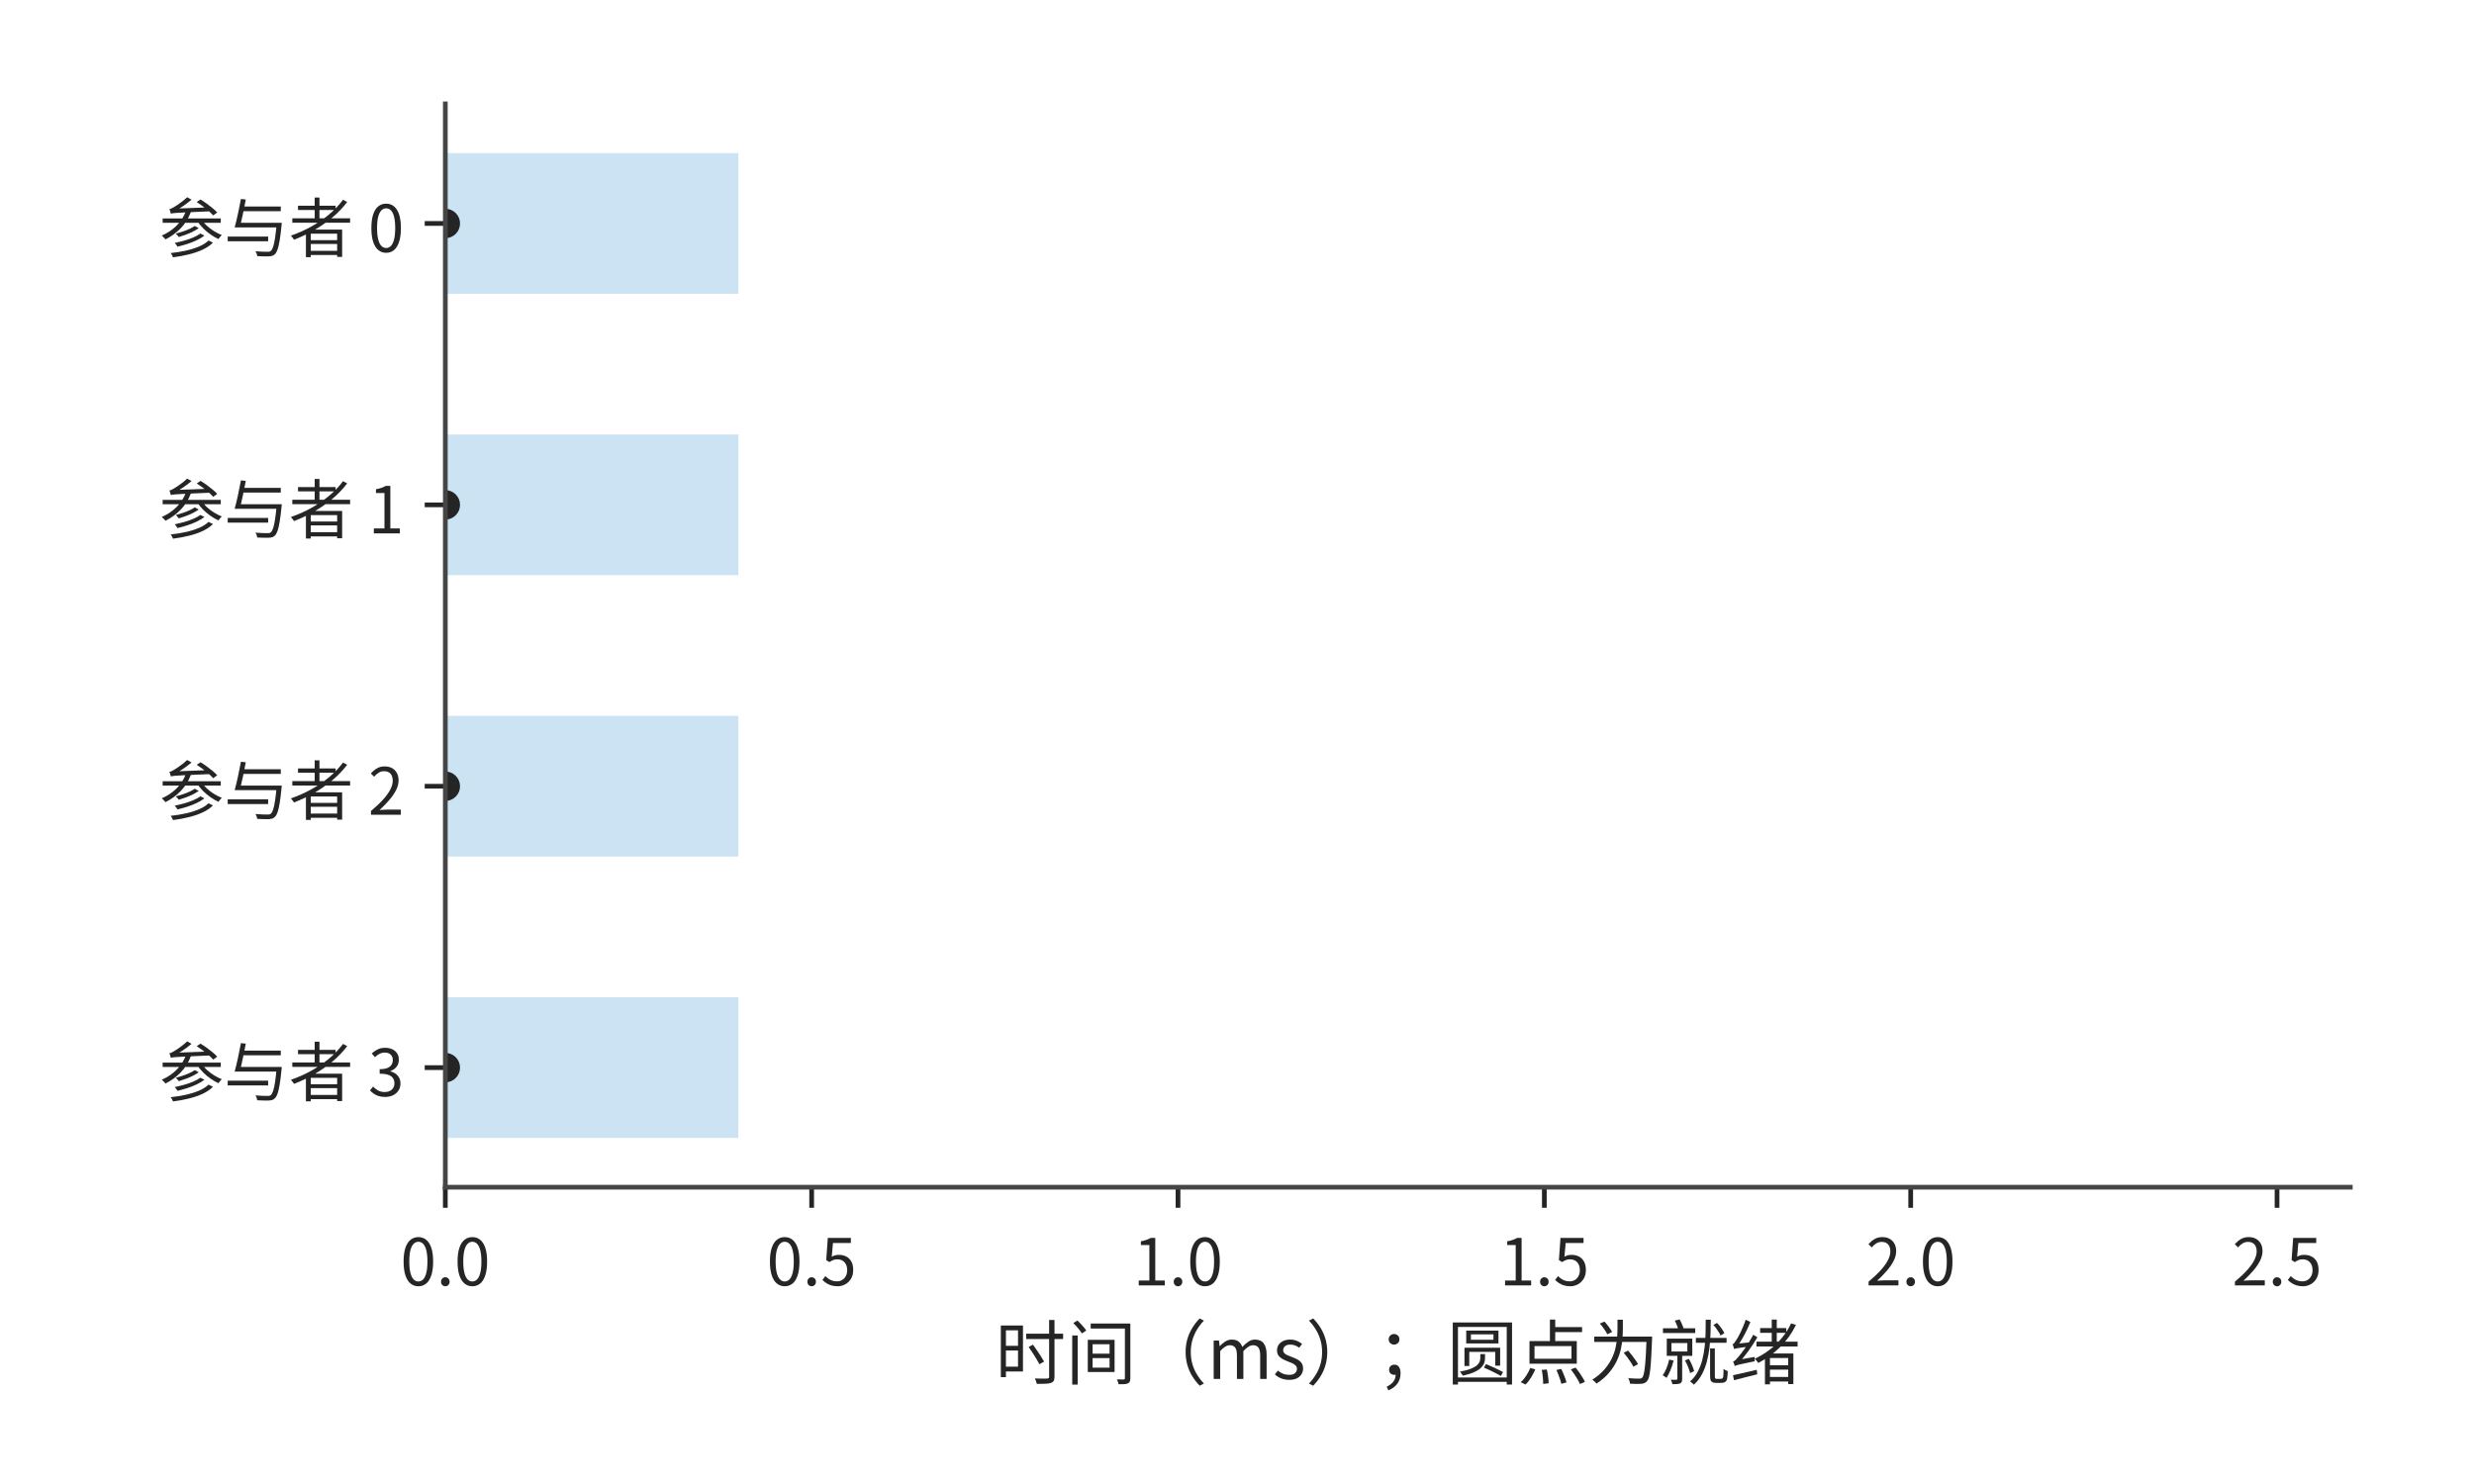
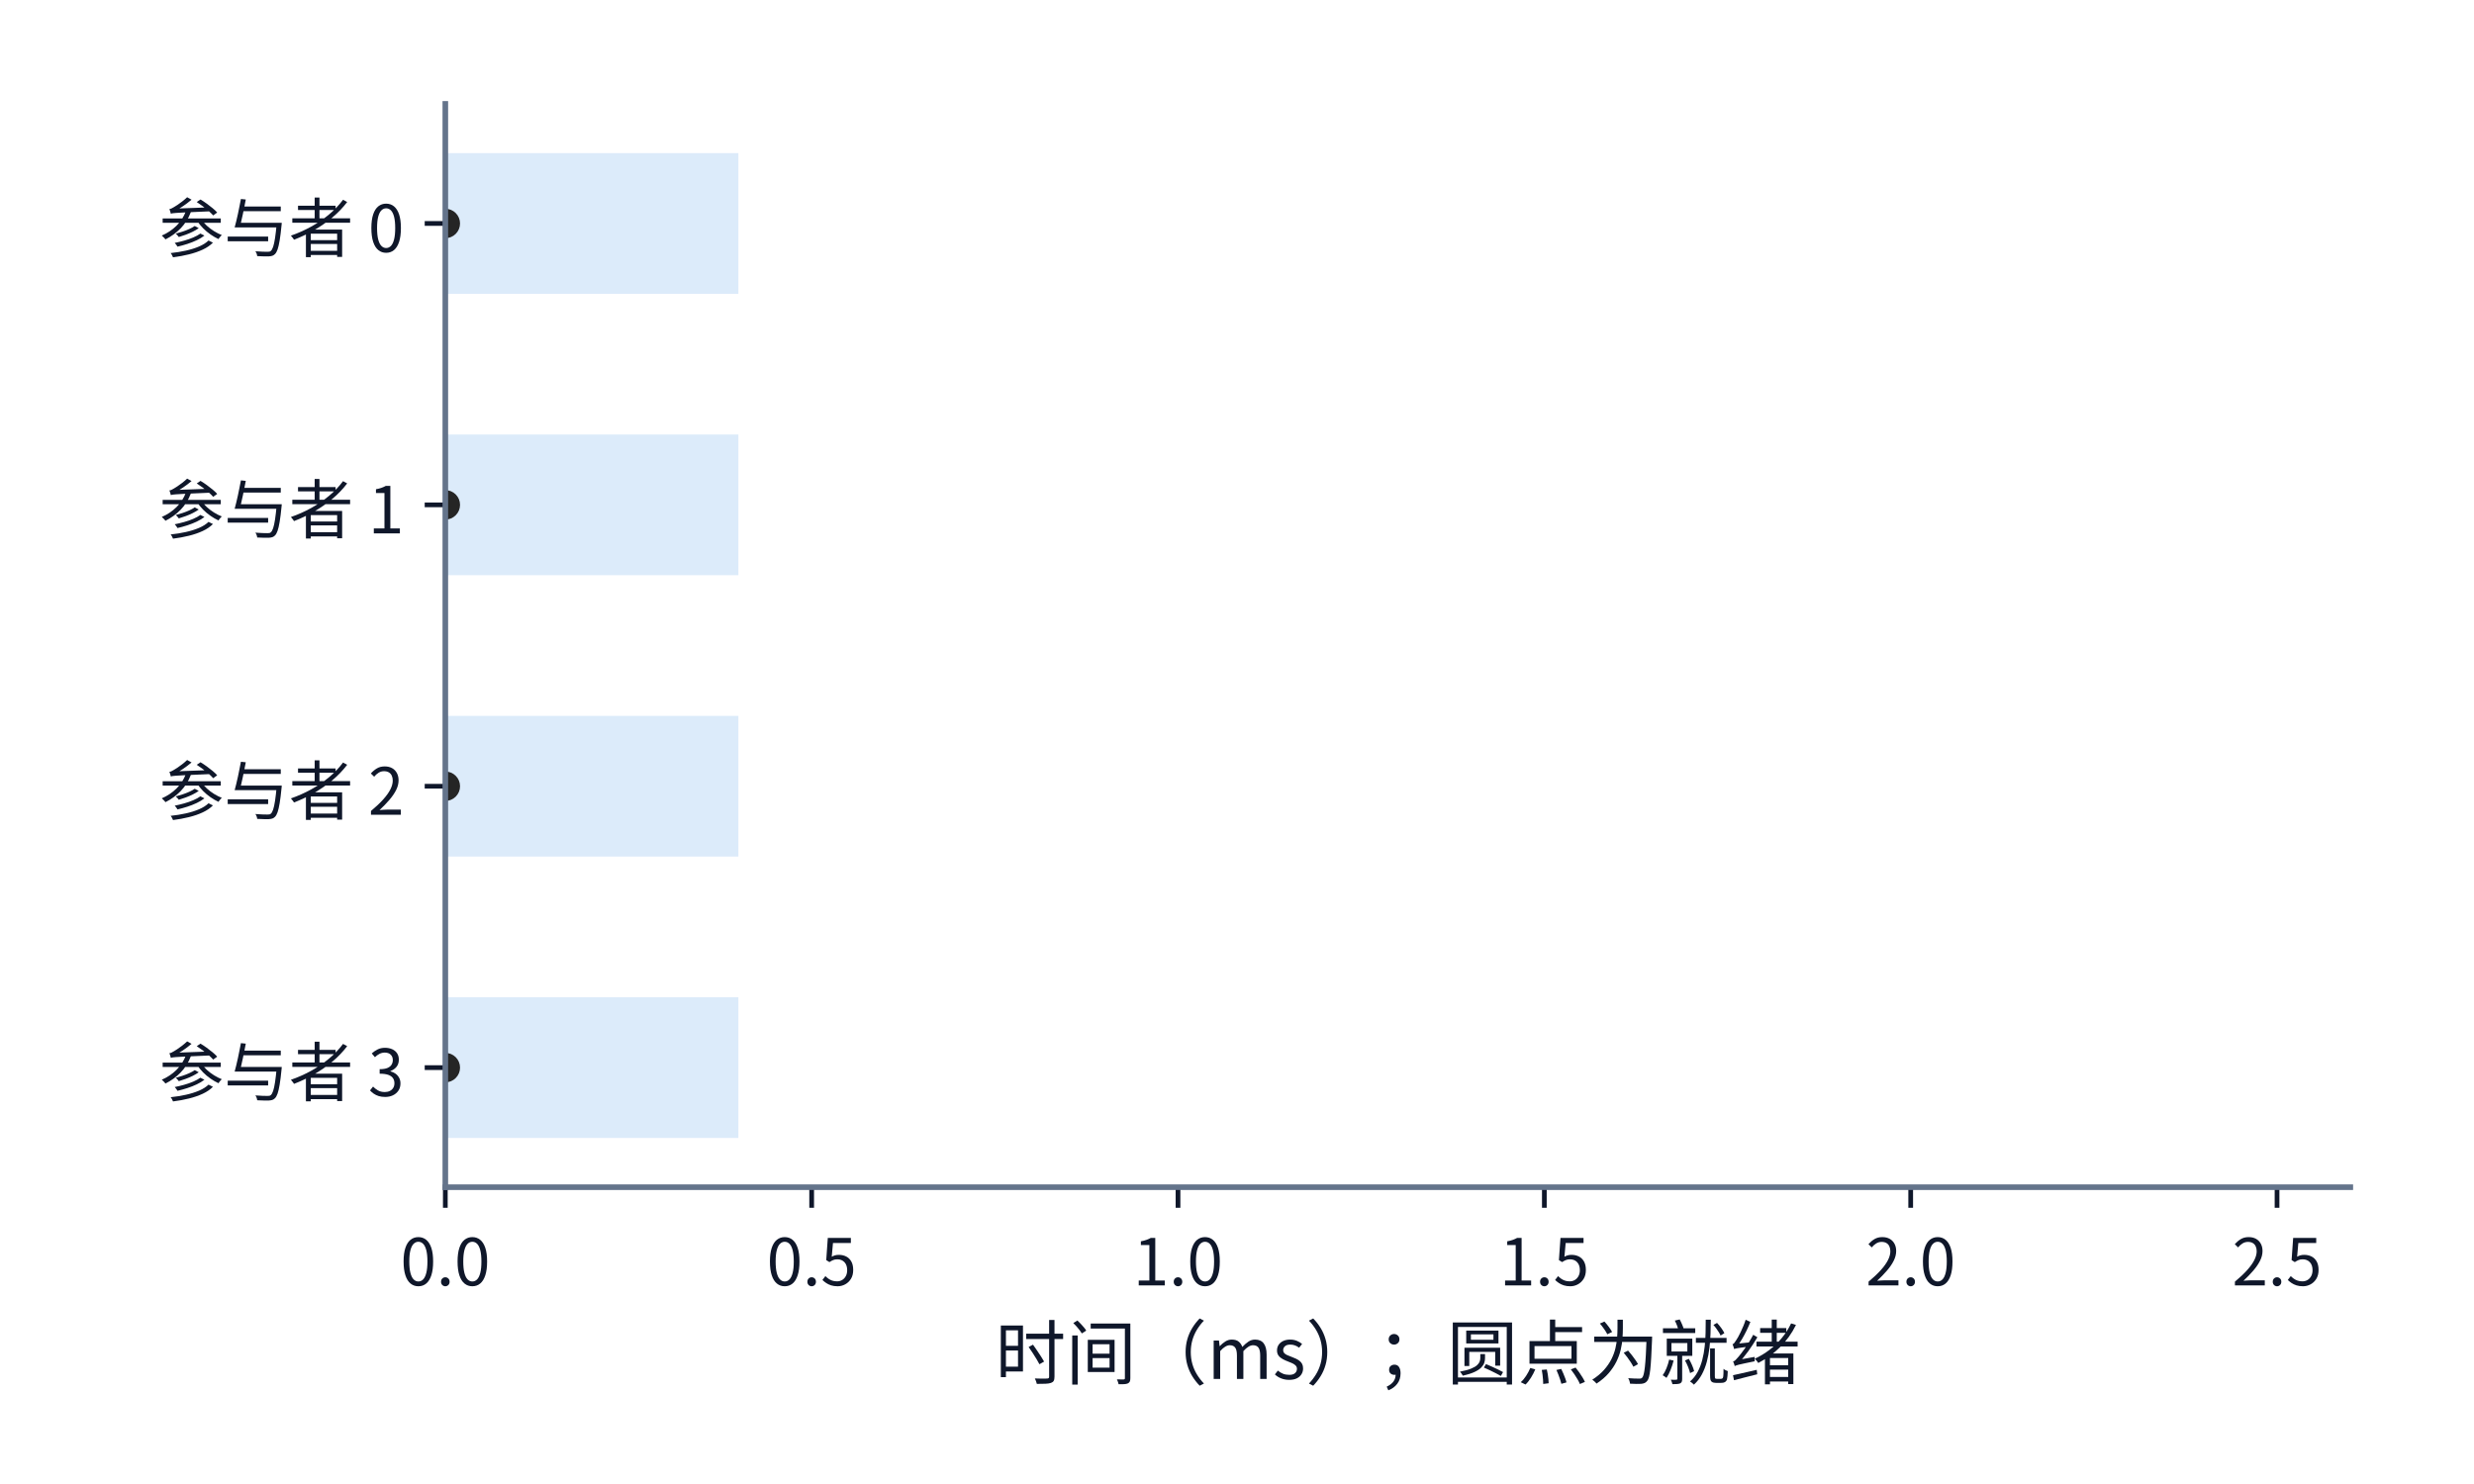
<svg xmlns="http://www.w3.org/2000/svg" xmlns:xlink="http://www.w3.org/1999/xlink" width="420pt" height="252pt" viewBox="0 0 420 252" version="1.1">
  <defs>
    <style type="text/css">*{stroke-linejoin: round; stroke-linecap: butt}</style>
  </defs>
  <g id="figure_1">
    <g id="patch_1">
      <path d="M 0 252  L 420 252  L 420 0  L 0 0  z " style="fill: #ffffff" />
    </g>
    <g id="axes_1">
      <g id="patch_2">
        <path d="M 75.6 201.6  L 399 201.6  L 399 17.64  L 75.6 17.64  z " style="fill: #ffffff" />
      </g>
      <g id="patch_3">
-         <path d="M 75.6 26.002  L 75.6 26.002  L 75.6 49.893  L 75.6 49.893  z " clip-path="url(#p1f687a399f)" style="fill: #eeeeee" />
+         <path d="M 75.6 26.002  L 75.6 26.002  L 75.6 49.893  L 75.6 49.893  z " clip-path="url(#p1f687a399f)" style="fill: #f1f5f9" />
      </g>
      <g id="patch_4">
-         <path d="M 75.6 26.002  L 75.6 26.002  L 75.6 49.893  L 75.6 49.893  z " clip-path="url(#p1f687a399f)" style="fill: #f9dec0" />
+         <path d="M 75.6 26.002  L 75.6 26.002  L 75.6 49.893  L 75.6 49.893  z " clip-path="url(#p1f687a399f)" style="fill: #fde8cc" />
      </g>
      <g id="patch_5">
-         <path d="M 75.6 26.002  L 125.354 26.002  L 125.354 49.893  L 75.6 49.893  z " clip-path="url(#p1f687a399f)" style="fill: #cbe3f3" />
+         <path d="M 75.6 26.002  L 125.354 26.002  L 125.354 49.893  L 75.6 49.893  z " clip-path="url(#p1f687a399f)" style="fill: #dcebfa" />
      </g>
      <g id="PathCollection_1">
        <defs>
          <path id="md8a13d4769" d="M 0 2  C 0.53 2 1.039 1.789 1.414 1.414  C 1.789 1.039 2 0.53 2 0  C 2 -0.53 1.789 -1.039 1.414 -1.414  C 1.039 -1.789 0.53 -2 0 -2  C -0.53 -2 -1.039 -1.789 -1.414 -1.414  C -1.789 -1.039 -2 -0.53 -2 0  C -2 0.53 -1.789 1.039 -1.414 1.414  C -1.039 1.789 -0.53 2 0 2  z " style="stroke: #252525" />
        </defs>
        <g clip-path="url(#p1f687a399f)">
          <use xlink:href="#md8a13d4769" x="75.6" y="37.947" style="fill: #252525; stroke: #252525" />
        </g>
      </g>
      <g id="patch_6">
-         <path d="M 75.6 73.784  L 75.6 73.784  L 75.6 97.675  L 75.6 97.675  z " clip-path="url(#p1f687a399f)" style="fill: #eeeeee" />
+         <path d="M 75.6 73.784  L 75.6 73.784  L 75.6 97.675  L 75.6 97.675  z " clip-path="url(#p1f687a399f)" style="fill: #f1f5f9" />
      </g>
      <g id="patch_7">
-         <path d="M 75.6 73.784  L 75.6 73.784  L 75.6 97.675  L 75.6 97.675  z " clip-path="url(#p1f687a399f)" style="fill: #f9dec0" />
+         <path d="M 75.6 73.784  L 75.6 73.784  L 75.6 97.675  L 75.6 97.675  z " clip-path="url(#p1f687a399f)" style="fill: #fde8cc" />
      </g>
      <g id="patch_8">
-         <path d="M 75.6 73.784  L 125.354 73.784  L 125.354 97.675  L 75.6 97.675  z " clip-path="url(#p1f687a399f)" style="fill: #cbe3f3" />
+         <path d="M 75.6 73.784  L 125.354 73.784  L 125.354 97.675  L 75.6 97.675  z " clip-path="url(#p1f687a399f)" style="fill: #dcebfa" />
      </g>
      <g id="PathCollection_2">
        <g clip-path="url(#p1f687a399f)">
          <use xlink:href="#md8a13d4769" x="75.6" y="85.729" style="fill: #252525; stroke: #252525" />
        </g>
      </g>
      <g id="patch_9">
-         <path d="M 75.6 121.565  L 75.6 121.565  L 75.6 145.456  L 75.6 145.456  z " clip-path="url(#p1f687a399f)" style="fill: #eeeeee" />
+         <path d="M 75.6 121.565  L 75.6 121.565  L 75.6 145.456  L 75.6 145.456  z " clip-path="url(#p1f687a399f)" style="fill: #f1f5f9" />
      </g>
      <g id="patch_10">
-         <path d="M 75.6 121.565  L 75.6 121.565  L 75.6 145.456  L 75.6 145.456  z " clip-path="url(#p1f687a399f)" style="fill: #f9dec0" />
+         <path d="M 75.6 121.565  L 75.6 121.565  L 75.6 145.456  L 75.6 145.456  z " clip-path="url(#p1f687a399f)" style="fill: #fde8cc" />
      </g>
      <g id="patch_11">
-         <path d="M 75.6 121.565  L 125.354 121.565  L 125.354 145.456  L 75.6 145.456  z " clip-path="url(#p1f687a399f)" style="fill: #cbe3f3" />
+         <path d="M 75.6 121.565  L 125.354 121.565  L 125.354 145.456  L 75.6 145.456  z " clip-path="url(#p1f687a399f)" style="fill: #dcebfa" />
      </g>
      <g id="PathCollection_3">
        <g clip-path="url(#p1f687a399f)">
          <use xlink:href="#md8a13d4769" x="75.6" y="133.511" style="fill: #252525; stroke: #252525" />
        </g>
      </g>
      <g id="patch_12">
-         <path d="M 75.6 169.347  L 75.6 169.347  L 75.6 193.238  L 75.6 193.238  z " clip-path="url(#p1f687a399f)" style="fill: #eeeeee" />
+         <path d="M 75.6 169.347  L 75.6 169.347  L 75.6 193.238  L 75.6 193.238  z " clip-path="url(#p1f687a399f)" style="fill: #f1f5f9" />
      </g>
      <g id="patch_13">
-         <path d="M 75.6 169.347  L 75.6 169.347  L 75.6 193.238  L 75.6 193.238  z " clip-path="url(#p1f687a399f)" style="fill: #f9dec0" />
+         <path d="M 75.6 169.347  L 75.6 169.347  L 75.6 193.238  L 75.6 193.238  z " clip-path="url(#p1f687a399f)" style="fill: #fde8cc" />
      </g>
      <g id="patch_14">
-         <path d="M 75.6 169.347  L 125.354 169.347  L 125.354 193.238  L 75.6 193.238  z " clip-path="url(#p1f687a399f)" style="fill: #cbe3f3" />
+         <path d="M 75.6 169.347  L 125.354 169.347  L 125.354 193.238  L 75.6 193.238  z " clip-path="url(#p1f687a399f)" style="fill: #dcebfa" />
      </g>
      <g id="PathCollection_4">
        <g clip-path="url(#p1f687a399f)">
          <use xlink:href="#md8a13d4769" x="75.6" y="181.293" style="fill: #252525; stroke: #252525" />
        </g>
      </g>
      <g id="matplotlib.axis_1">
        <g id="xtick_1">
          <g id="line2d_1">
            <defs>
-               <path id="mc35eeb731a" d="M 0 0  L 0 3.5  " style="stroke: #252525; stroke-width: 0.8" />
+               <path id="m194512a081" d="M 0 0  L 0 3.5  " style="stroke: #0f172a; stroke-width: 0.8" />
            </defs>
            <g>
-               <use xlink:href="#mc35eeb731a" x="75.6" y="201.6" style="fill: #252525; stroke: #252525; stroke-width: 0.8" />
+               <use xlink:href="#m194512a081" x="75.6" y="201.6" style="fill: #0f172a; stroke: #0f172a; stroke-width: 0.8" />
            </g>
          </g>
          <g id="text_1">
-             <g style="fill: #252525" transform="translate(67.96617 218.28) scale(0.11 -0.11)">
+             <g style="fill: #0f172a" transform="translate(67.96617 218.28) scale(0.11 -0.11)">
              <defs>
                <path id="SourceHanSansCN-Regular-11" d="M 1779 -83  Q 1338 -83 1008 185  Q 678 454 499 998  Q 320 1542 320 2362  Q 320 3181 499 3715  Q 678 4250 1008 4512  Q 1338 4774 1779 4774  Q 2227 4774 2553 4508  Q 2880 4243 3059 3712  Q 3238 3181 3238 2362  Q 3238 1542 3059 998  Q 2880 454 2553 185  Q 2227 -83 1779 -83  z M 1779 390  Q 2048 390 2249 595  Q 2451 800 2563 1238  Q 2675 1677 2675 2362  Q 2675 3046 2563 3478  Q 2451 3910 2249 4112  Q 2048 4314 1779 4314  Q 1517 4314 1312 4112  Q 1107 3910 995 3478  Q 883 3046 883 2362  Q 883 1677 995 1238  Q 1107 800 1312 595  Q 1517 390 1779 390  z " transform="scale(0.015625)" />
                <path id="SourceHanSansCN-Regular-f" d="M 890 -83  Q 717 -83 592 41  Q 467 166 467 358  Q 467 563 592 684  Q 717 806 890 806  Q 1062 806 1187 684  Q 1312 563 1312 358  Q 1312 166 1187 41  Q 1062 -83 890 -83  z " transform="scale(0.015625)" />
              </defs>
              <use xlink:href="#SourceHanSansCN-Regular-11" />
              <use xlink:href="#SourceHanSansCN-Regular-f" transform="translate(55.5 0)" />
              <use xlink:href="#SourceHanSansCN-Regular-11" transform="translate(83.29688 0)" />
            </g>
          </g>
        </g>
        <g id="xtick_2">
          <g id="line2d_2">
            <g>
-               <use xlink:href="#mc35eeb731a" x="137.792" y="201.6" style="fill: #252525; stroke: #252525; stroke-width: 0.8" />
+               <use xlink:href="#m194512a081" x="137.792" y="201.6" style="fill: #0f172a; stroke: #0f172a; stroke-width: 0.8" />
            </g>
          </g>
          <g id="text_2">
-             <g style="fill: #252525" transform="translate(130.1585 218.28) scale(0.11 -0.11)">
+             <g style="fill: #0f172a" transform="translate(130.1585 218.28) scale(0.11 -0.11)">
              <defs>
                <path id="SourceHanSansCN-Regular-16" d="M 1677 -83  Q 1312 -83 1033 6  Q 755 96 547 237  Q 339 378 173 538  L 467 922  Q 602 787 765 668  Q 928 550 1139 476  Q 1350 403 1619 403  Q 1894 403 2121 537  Q 2349 672 2483 921  Q 2618 1171 2618 1510  Q 2618 2010 2352 2294  Q 2086 2579 1645 2579  Q 1414 2579 1241 2508  Q 1069 2438 864 2304  L 550 2502  L 704 4691  L 2982 4691  L 2982 4192  L 1216 4192  L 1094 2835  Q 1248 2925 1417 2973  Q 1587 3021 1798 3021  Q 2189 3021 2509 2864  Q 2829 2707 3021 2374  Q 3213 2042 3213 1523  Q 3213 1011 2992 652  Q 2771 294 2419 105  Q 2067 -83 1677 -83  z " transform="scale(0.015625)" />
              </defs>
              <use xlink:href="#SourceHanSansCN-Regular-11" />
              <use xlink:href="#SourceHanSansCN-Regular-f" transform="translate(55.5 0)" />
              <use xlink:href="#SourceHanSansCN-Regular-16" transform="translate(83.29688 0)" />
            </g>
          </g>
        </g>
        <g id="xtick_3">
          <g id="line2d_3">
            <g>
-               <use xlink:href="#mc35eeb731a" x="199.985" y="201.6" style="fill: #252525; stroke: #252525; stroke-width: 0.8" />
+               <use xlink:href="#m194512a081" x="199.985" y="201.6" style="fill: #0f172a; stroke: #0f172a; stroke-width: 0.8" />
            </g>
          </g>
          <g id="text_3">
-             <g style="fill: #252525" transform="translate(192.3508 218.28) scale(0.11 -0.11)">
+             <g style="fill: #0f172a" transform="translate(192.3508 218.28) scale(0.11 -0.11)">
              <defs>
                <path id="SourceHanSansCN-Regular-12" d="M 563 0  L 563 486  L 1613 486  L 1613 3987  L 774 3987  L 774 4358  Q 1088 4416 1321 4499  Q 1555 4582 1747 4691  L 2195 4691  L 2195 486  L 3136 486  L 3136 0  L 563 0  z " transform="scale(0.015625)" />
              </defs>
              <use xlink:href="#SourceHanSansCN-Regular-12" />
              <use xlink:href="#SourceHanSansCN-Regular-f" transform="translate(55.5 0)" />
              <use xlink:href="#SourceHanSansCN-Regular-11" transform="translate(83.29688 0)" />
            </g>
          </g>
        </g>
        <g id="xtick_4">
          <g id="line2d_4">
            <g>
-               <use xlink:href="#mc35eeb731a" x="262.177" y="201.6" style="fill: #252525; stroke: #252525; stroke-width: 0.8" />
+               <use xlink:href="#m194512a081" x="262.177" y="201.6" style="fill: #0f172a; stroke: #0f172a; stroke-width: 0.8" />
            </g>
          </g>
          <g id="text_4">
-             <g style="fill: #252525" transform="translate(254.5431 218.28) scale(0.11 -0.11)">
+             <g style="fill: #0f172a" transform="translate(254.5431 218.28) scale(0.11 -0.11)">
              <use xlink:href="#SourceHanSansCN-Regular-12" />
              <use xlink:href="#SourceHanSansCN-Regular-f" transform="translate(55.5 0)" />
              <use xlink:href="#SourceHanSansCN-Regular-16" transform="translate(83.29688 0)" />
            </g>
          </g>
        </g>
        <g id="xtick_5">
          <g id="line2d_5">
            <g>
-               <use xlink:href="#mc35eeb731a" x="324.369" y="201.6" style="fill: #252525; stroke: #252525; stroke-width: 0.8" />
+               <use xlink:href="#m194512a081" x="324.369" y="201.6" style="fill: #0f172a; stroke: #0f172a; stroke-width: 0.8" />
            </g>
          </g>
          <g id="text_5">
-             <g style="fill: #252525" transform="translate(316.7354 218.28) scale(0.11 -0.11)">
+             <g style="fill: #0f172a" transform="translate(316.7354 218.28) scale(0.11 -0.11)">
              <defs>
                <path id="SourceHanSansCN-Regular-13" d="M 282 0  L 282 371  Q 1030 998 1504 1529  Q 1978 2061 2205 2518  Q 2432 2976 2432 3373  Q 2432 3642 2339 3853  Q 2246 4064 2054 4182  Q 1862 4301 1568 4301  Q 1280 4301 1033 4147  Q 787 3994 595 3757  L 269 4077  Q 550 4390 873 4582  Q 1197 4774 1638 4774  Q 2061 4774 2365 4604  Q 2669 4435 2838 4124  Q 3008 3814 3008 3398  Q 3008 2925 2768 2445  Q 2528 1965 2105 1472  Q 1683 979 1126 461  Q 1312 474 1517 490  Q 1722 506 1894 506  L 3232 506  L 3232 0  L 282 0  z " transform="scale(0.015625)" />
              </defs>
              <use xlink:href="#SourceHanSansCN-Regular-13" />
              <use xlink:href="#SourceHanSansCN-Regular-f" transform="translate(55.5 0)" />
              <use xlink:href="#SourceHanSansCN-Regular-11" transform="translate(83.29688 0)" />
            </g>
          </g>
        </g>
        <g id="xtick_6">
          <g id="line2d_6">
            <g>
-               <use xlink:href="#mc35eeb731a" x="386.562" y="201.6" style="fill: #252525; stroke: #252525; stroke-width: 0.8" />
+               <use xlink:href="#m194512a081" x="386.562" y="201.6" style="fill: #0f172a; stroke: #0f172a; stroke-width: 0.8" />
            </g>
          </g>
          <g id="text_6">
-             <g style="fill: #252525" transform="translate(378.9277 218.28) scale(0.11 -0.11)">
+             <g style="fill: #0f172a" transform="translate(378.9277 218.28) scale(0.11 -0.11)">
              <use xlink:href="#SourceHanSansCN-Regular-13" />
              <use xlink:href="#SourceHanSansCN-Regular-f" transform="translate(55.5 0)" />
              <use xlink:href="#SourceHanSansCN-Regular-16" transform="translate(83.29688 0)" />
            </g>
          </g>
        </g>
        <g id="text_7">
-           <g style="fill: #252525" transform="translate(168.9366 234.16) scale(0.12 -0.12)">
+           <g style="fill: #0f172a" transform="translate(168.9366 234.16) scale(0.12 -0.12)">
            <defs>
              <path id="SourceHanSansCN-Regular-3a20" d="M 2522 4838  L 2522 678  L 755 678  L 755 1114  L 2074 1114  L 2074 4403  L 755 4403  L 755 4838  L 2522 4838  z M 2240 3002  L 2240 2573  L 774 2573  L 774 3002  L 2240 3002  z M 979 4838  L 979 160  L 518 160  L 518 4838  L 979 4838  z M 6157 4096  L 6157 3616  L 2816 3616  L 2816 4096  L 6157 4096  z M 5376 211  Q 5376 -51 5302 -176  Q 5229 -301 5056 -358  Q 4883 -422 4569 -435  Q 4256 -448 3776 -448  Q 3757 -346 3705 -202  Q 3654 -58 3597 45  Q 3853 38 4080 32  Q 4307 26 4473 29  Q 4640 32 4710 38  Q 4806 38 4848 76  Q 4890 115 4890 211  L 4890 5344  L 5376 5344  L 5376 211  z M 3430 3104  Q 3603 2861 3795 2579  Q 3987 2298 4156 2035  Q 4326 1773 4435 1574  L 4013 1331  Q 3910 1530 3747 1802  Q 3584 2074 3395 2362  Q 3206 2650 3034 2893  L 3430 3104  z " transform="scale(0.015625)" />
              <path id="SourceHanSansCN-Regular-69f3" d="M 1075 3936  L 1075 -512  L 582 -512  L 582 3936  L 1075 3936  z M 1050 5293  Q 1197 5158 1350 4995  Q 1504 4832 1638 4672  Q 1773 4512 1850 4378  L 1453 4122  Q 1376 4256 1251 4419  Q 1126 4582 976 4752  Q 826 4922 678 5062  L 1050 5293  z M 5619 5018  L 5619 4563  L 2253 4563  L 2253 5018  L 5619 5018  z M 5843 70  Q 5843 -128 5795 -233  Q 5747 -339 5619 -403  Q 5491 -461 5283 -473  Q 5075 -486 4781 -480  Q 4762 -397 4720 -262  Q 4678 -128 4627 -38  Q 4832 -45 5005 -45  Q 5178 -45 5242 -45  Q 5306 -38 5328 -12  Q 5350 13 5350 70  L 5350 5018  L 5843 5018  L 5843 70  z M 2426 1024  L 3962 1024  L 3962 1888  L 2426 1888  L 2426 1024  z M 2426 2291  L 3962 2291  L 3962 3142  L 2426 3142  L 2426 2291  z M 4416 3546  L 4416 627  L 1990 627  L 1990 3546  L 4416 3546  z " transform="scale(0.015625)" />
              <path id="SourceHanSansCN-Regular-7463" d="M 4448 2432  Q 4448 3059 4605 3603  Q 4762 4147 5050 4617  Q 5338 5088 5722 5478  L 6106 5280  Q 5741 4902 5472 4457  Q 5203 4013 5059 3510  Q 4915 3008 4915 2432  Q 4915 1862 5059 1356  Q 5203 851 5472 409  Q 5741 -32 6106 -416  L 5722 -614  Q 5338 -218 5050 249  Q 4762 717 4605 1264  Q 4448 1811 4448 2432  z " transform="scale(0.015625)" />
              <path id="SourceHanSansCN-Regular-4e" d="M 589 0  L 589 3475  L 1069 3475  L 1126 2970  L 1139 2970  Q 1370 3219 1642 3392  Q 1914 3565 2221 3565  Q 2624 3565 2848 3385  Q 3072 3206 3181 2899  Q 3456 3194 3734 3379  Q 4013 3565 4333 3565  Q 4864 3565 5123 3216  Q 5382 2867 5382 2202  L 5382 0  L 4800 0  L 4800 2125  Q 4800 2618 4643 2835  Q 4486 3053 4154 3053  Q 3955 3053 3740 2921  Q 3526 2790 3277 2522  L 3277 0  L 2694 0  L 2694 2125  Q 2694 2618 2537 2835  Q 2381 3053 2048 3053  Q 1850 3053 1632 2921  Q 1414 2790 1178 2522  L 1178 0  L 589 0  z " transform="scale(0.015625)" />
              <path id="SourceHanSansCN-Regular-54" d="M 1498 -83  Q 1114 -83 778 48  Q 442 179 205 410  L 474 755  Q 698 570 944 470  Q 1190 371 1517 371  Q 1862 371 2032 528  Q 2202 685 2202 915  Q 2202 1094 2086 1212  Q 1971 1331 1795 1414  Q 1619 1498 1421 1568  Q 1165 1664 928 1789  Q 691 1914 544 2102  Q 397 2291 397 2579  Q 397 2861 537 3081  Q 678 3302 947 3433  Q 1216 3565 1594 3565  Q 1914 3565 2192 3453  Q 2470 3341 2669 3168  L 2400 2829  Q 2221 2963 2025 3036  Q 1830 3110 1600 3110  Q 1267 3110 1110 2956  Q 954 2803 954 2605  Q 954 2451 1050 2342  Q 1146 2234 1315 2160  Q 1485 2086 1690 2010  Q 1901 1933 2089 1846  Q 2278 1760 2432 1641  Q 2586 1523 2672 1356  Q 2758 1190 2758 947  Q 2758 666 2614 429  Q 2470 192 2192 54  Q 1914 -83 1498 -83  z " transform="scale(0.015625)" />
              <path id="SourceHanSansCN-Regular-7464" d="M 1952 2432  Q 1952 1811 1795 1264  Q 1638 717 1350 249  Q 1062 -218 678 -614  L 294 -416  Q 659 -32 928 409  Q 1197 851 1341 1356  Q 1485 1862 1485 2432  Q 1485 3008 1341 3510  Q 1197 4013 928 4457  Q 659 4902 294 5280  L 678 5478  Q 1062 5088 1350 4617  Q 1638 4147 1795 3603  Q 1952 3059 1952 2432  z " transform="scale(0.015625)" />
              <path id="SourceHanSansCN-Regular-7783" d="M 1082 -1030  L 934 -698  Q 1338 -512 1542 -237  Q 1747 38 1747 435  L 1626 998  L 1971 518  Q 1901 429 1811 400  Q 1722 371 1632 371  Q 1434 371 1293 486  Q 1152 602 1152 832  Q 1152 1062 1299 1177  Q 1446 1293 1638 1293  Q 1907 1293 2048 1081  Q 2189 870 2189 512  Q 2189 -45 1891 -438  Q 1594 -832 1082 -1030  z M 1600 3110  Q 1408 3110 1261 3238  Q 1114 3366 1114 3584  Q 1114 3808 1261 3939  Q 1408 4070 1600 4070  Q 1792 4070 1939 3939  Q 2086 3808 2086 3584  Q 2086 3366 1939 3238  Q 1792 3110 1600 3110  z " transform="scale(0.015625)" />
              <path id="SourceHanSansCN-Regular-2b42" d="M 5882 5114  L 5882 -506  L 5402 -506  L 5402 4710  L 986 4710  L 986 -506  L 518 -506  L 518 5114  L 5882 5114  z M 5664 134  L 5664 -262  L 806 -262  L 806 134  L 5664 134  z M 2157 3552  L 4198 3552  L 4198 4038  L 2157 4038  L 2157 3552  z M 4653 4378  L 4653 3213  L 1734 3213  L 1734 4378  L 4653 4378  z M 3437 1869  Q 3437 1677 3369 1465  Q 3302 1254 3104 1043  Q 2906 832 2502 640  Q 2099 448 1427 294  Q 1389 371 1312 480  Q 1235 589 1165 659  Q 1805 781 2176 934  Q 2547 1088 2723 1254  Q 2899 1421 2953 1581  Q 3008 1741 3008 1882  L 3008 2253  L 3437 2253  L 3437 1869  z M 3526 1344  Q 3782 1242 4070 1110  Q 4358 979 4624 851  Q 4890 723 5069 621  L 4870 269  Q 4704 371 4438 505  Q 4173 640 3881 781  Q 3590 922 3334 1030  L 3526 1344  z M 4806 2829  L 4806 1203  L 4358 1203  L 4358 2451  L 2010 2451  L 2010 1171  L 1574 1171  L 1574 2829  L 4806 2829  z " transform="scale(0.015625)" />
              <path id="SourceHanSansCN-Regular-44d5" d="M 3392 5376  L 3392 3194  L 2912 3194  L 2912 5376  L 3392 5376  z M 1517 1830  L 4864 1830  L 4864 2976  L 1517 2976  L 1517 1830  z M 5344 3430  L 5344 1382  L 1062 1382  L 1062 3430  L 5344 3430  z M 5824 4698  L 5824 4243  L 3136 4243  L 3136 4698  L 5824 4698  z M 2630 858  Q 2682 659 2717 425  Q 2752 192 2774 -22  Q 2797 -237 2797 -390  L 2304 -454  Q 2304 -294 2288 -76  Q 2272 141 2243 377  Q 2214 614 2176 819  L 2630 858  z M 3936 909  Q 4032 717 4125 493  Q 4218 269 4298 57  Q 4378 -154 4410 -314  L 3949 -442  Q 3910 -282 3840 -64  Q 3770 154 3680 384  Q 3590 614 3501 813  L 3936 909  z M 5235 1030  Q 5402 826 5565 595  Q 5728 365 5865 137  Q 6003 -90 6080 -269  L 5626 -461  Q 5555 -282 5424 -51  Q 5293 179 5129 419  Q 4966 659 4806 864  L 5235 1030  z M 1587 870  Q 1434 499 1200 121  Q 966 -256 704 -506  L 269 -294  Q 525 -77 755 278  Q 986 634 1133 992  L 1587 870  z " transform="scale(0.015625)" />
              <path id="SourceHanSansCN-Regular-2286" d="M 5459 3834  L 5459 3354  L 525 3354  L 525 3834  L 5459 3834  z M 5766 3834  Q 5766 3834 5763 3786  Q 5760 3738 5760 3680  Q 5760 3622 5760 3584  Q 5722 2624 5683 1952  Q 5645 1280 5597 848  Q 5549 416 5481 173  Q 5414 -70 5318 -179  Q 5210 -314 5088 -368  Q 4966 -422 4787 -442  Q 4621 -454 4342 -451  Q 4064 -448 3763 -429  Q 3757 -320 3712 -179  Q 3667 -38 3597 70  Q 3923 38 4198 35  Q 4474 32 4589 32  Q 4691 26 4755 45  Q 4819 64 4870 122  Q 4947 205 5004 432  Q 5062 659 5110 1084  Q 5158 1510 5196 2163  Q 5235 2816 5267 3738  L 5267 3834  L 5766 3834  z M 3117 4602  Q 3117 4173 3081 3673  Q 3046 3174 2921 2640  Q 2797 2106 2534 1571  Q 2272 1037 1837 528  Q 1402 19 730 -422  Q 691 -365 624 -301  Q 557 -237 483 -173  Q 410 -109 346 -70  Q 992 346 1411 819  Q 1830 1293 2080 1792  Q 2330 2291 2445 2787  Q 2560 3283 2595 3744  Q 2630 4205 2630 4602  L 2630 5363  L 3117 5363  L 3117 4602  z M 1446 5197  Q 1645 4986 1843 4717  Q 2042 4448 2144 4256  L 1709 4045  Q 1613 4243 1421 4518  Q 1229 4794 1037 5018  L 1446 5197  z M 3590 2566  Q 3757 2381 3929 2157  Q 4102 1933 4252 1718  Q 4403 1504 4486 1338  L 4064 1107  Q 3981 1280 3840 1501  Q 3699 1722 3529 1949  Q 3360 2176 3194 2374  L 3590 2566  z " transform="scale(0.015625)" />
              <path id="SourceHanSansCN-Regular-3066" d="M 1114 2483  L 2554 2483  L 2554 3251  L 1114 3251  L 1114 2483  z M 3002 3648  L 3002 2093  L 691 2093  L 691 3648  L 3002 3648  z M 3270 4589  L 3270 4160  L 346 4160  L 346 4589  L 3270 4589  z M 6106 3718  L 6106 3277  L 3328 3277  L 3328 3718  L 6106 3718  z M 5043 282  Q 5043 179 5052 118  Q 5062 58 5088 38  Q 5120 26 5158 16  Q 5197 6 5248 6  Q 5293 6 5379 6  Q 5466 6 5523 6  Q 5581 6 5635 12  Q 5690 19 5715 38  Q 5779 70 5805 218  Q 5818 301 5824 486  Q 5830 672 5830 915  Q 5901 851 6009 796  Q 6118 742 6214 710  Q 6208 493 6189 272  Q 6170 51 6144 -45  Q 6080 -230 5933 -294  Q 5869 -333 5763 -345  Q 5658 -358 5568 -358  Q 5523 -358 5443 -358  Q 5363 -358 5283 -358  Q 5203 -358 5158 -358  Q 5056 -358 4947 -336  Q 4838 -314 4762 -256  Q 4685 -192 4649 -80  Q 4614 32 4614 333  L 4614 2765  L 5043 2765  L 5043 282  z M 4678 5363  Q 4672 4768 4653 4121  Q 4634 3475 4557 2822  Q 4480 2170 4317 1555  Q 4154 941 3872 413  Q 3590 -115 3149 -518  Q 3091 -448 2988 -365  Q 2886 -282 2797 -230  Q 3226 141 3491 643  Q 3757 1146 3907 1731  Q 4058 2317 4125 2941  Q 4192 3565 4205 4182  Q 4218 4800 4218 5363  L 4678 5363  z M 2086 0  Q 2086 -160 2048 -253  Q 2010 -346 1901 -403  Q 1792 -448 1622 -461  Q 1453 -474 1203 -474  Q 1190 -384 1145 -269  Q 1101 -154 1056 -70  Q 1235 -77 1376 -77  Q 1517 -77 1568 -70  Q 1651 -70 1651 13  L 1651 2214  L 2086 2214  L 2086 0  z M 1312 1664  Q 1203 1235 1033 809  Q 864 384 666 96  Q 627 128 563 176  Q 499 224 435 265  Q 371 307 320 333  Q 518 602 668 979  Q 819 1357 909 1754  L 1312 1664  z M 2688 1824  Q 2848 1562 2982 1248  Q 3117 934 3168 704  L 2803 531  Q 2752 762 2624 1085  Q 2496 1408 2342 1670  L 2688 1824  z M 5242 5075  Q 5440 4870 5629 4608  Q 5818 4346 5907 4147  L 5562 3930  Q 5510 4064 5404 4230  Q 5299 4397 5174 4573  Q 5050 4749 4915 4890  L 5242 5075  z M 1862 5389  Q 1978 5178 2083 4928  Q 2189 4678 2234 4506  L 1773 4378  Q 1728 4557 1629 4816  Q 1530 5075 1421 5286  L 1862 5389  z " transform="scale(0.015625)" />
              <path id="SourceHanSansCN-Regular-52fb" d="M 5114 4608  L 5114 4179  L 2746 4179  L 2746 4608  L 5114 4608  z M 5542 1235  L 5542 845  L 3392 845  L 3392 1235  L 5542 1235  z M 5523 179  L 5523 -230  L 3379 -230  L 3379 179  L 5523 179  z M 6138 3373  L 6138 2938  L 2413 2938  L 2413 3373  L 6138 3373  z M 4250 5376  L 4250 3117  L 3795 3117  L 3795 5376  L 4250 5376  z M 5754 2304  L 5754 -467  L 5286 -467  L 5286 1894  L 3635 1894  L 3635 -486  L 3181 -486  L 3181 2304  L 5754 2304  z M 5990 4890  Q 5421 3738 4537 2867  Q 3654 1997 2573 1446  Q 2547 1498 2489 1571  Q 2432 1645 2371 1715  Q 2310 1786 2259 1830  Q 2976 2163 3593 2636  Q 4211 3110 4710 3712  Q 5210 4314 5549 5030  L 5990 4890  z M 442 1165  Q 435 1210 409 1286  Q 384 1363 355 1446  Q 326 1530 294 1581  Q 403 1600 518 1715  Q 634 1830 781 2003  Q 858 2093 1014 2291  Q 1171 2490 1363 2765  Q 1555 3040 1753 3360  Q 1952 3680 2118 4000  L 2496 3776  Q 2112 3123 1661 2499  Q 1210 1875 755 1408  L 755 1395  Q 755 1395 707 1372  Q 659 1350 598 1315  Q 538 1280 490 1241  Q 442 1203 442 1165  z M 416 1549  L 646 1709  L 2253 1997  Q 2246 1907 2246 1792  Q 2246 1677 2253 1600  Q 1696 1485 1357 1414  Q 1018 1344 838 1299  Q 659 1254 572 1222  Q 486 1190 442 1165  L 416 1549  z M 390 2707  Q 384 2752 358 2832  Q 333 2912 304 2998  Q 275 3085 243 3142  Q 333 3162 413 3267  Q 493 3373 595 3539  Q 653 3616 755 3801  Q 858 3987 979 4240  Q 1101 4493 1222 4784  Q 1344 5075 1434 5363  L 1862 5165  Q 1709 4774 1513 4374  Q 1318 3974 1104 3612  Q 890 3251 672 2963  L 672 2950  Q 672 2950 630 2924  Q 589 2899 534 2860  Q 480 2822 435 2784  Q 390 2746 390 2707  z M 384 3046  L 608 3187  L 1773 3309  Q 1754 3226 1744 3114  Q 1734 3002 1734 2931  Q 1338 2880 1091 2845  Q 845 2810 707 2787  Q 570 2765 502 2745  Q 435 2726 390 2707  L 384 3046  z M 288 339  Q 557 397 905 473  Q 1254 550 1648 643  Q 2042 736 2438 826  L 2483 422  Q 1926 282 1372 141  Q 819 0 378 -115  L 288 339  z " transform="scale(0.015625)" />
            </defs>
            <use xlink:href="#SourceHanSansCN-Regular-3a20" />
            <use xlink:href="#SourceHanSansCN-Regular-69f3" transform="translate(100 0)" />
            <use xlink:href="#SourceHanSansCN-Regular-7463" transform="translate(200 0)" />
            <use xlink:href="#SourceHanSansCN-Regular-4e" transform="translate(300 0)" />
            <use xlink:href="#SourceHanSansCN-Regular-54" transform="translate(392.5938 0)" />
            <use xlink:href="#SourceHanSansCN-Regular-7464" transform="translate(439.3906 0)" />
            <use xlink:href="#SourceHanSansCN-Regular-7783" transform="translate(539.3906 0)" />
            <use xlink:href="#SourceHanSansCN-Regular-2b42" transform="translate(639.3906 0)" />
            <use xlink:href="#SourceHanSansCN-Regular-44d5" transform="translate(739.3906 0)" />
            <use xlink:href="#SourceHanSansCN-Regular-2286" transform="translate(839.3906 0)" />
            <use xlink:href="#SourceHanSansCN-Regular-3066" transform="translate(939.3906 0)" />
            <use xlink:href="#SourceHanSansCN-Regular-52fb" transform="translate(1039.391 0)" />
          </g>
        </g>
      </g>
      <g id="matplotlib.axis_2">
        <g id="ytick_1">
          <g id="line2d_7">
            <defs>
-               <path id="mce1aad90e0" d="M 0 0  L -3.5 0  " style="stroke: #252525; stroke-width: 0.8" />
+               <path id="m383c209f81" d="M 0 0  L -3.5 0  " style="stroke: #0f172a; stroke-width: 0.8" />
            </defs>
            <g>
-               <use xlink:href="#mce1aad90e0" x="75.6" y="37.947" style="fill: #252525; stroke: #252525; stroke-width: 0.8" />
+               <use xlink:href="#m383c209f81" x="75.6" y="37.947" style="fill: #0f172a; stroke: #0f172a; stroke-width: 0.8" />
            </g>
          </g>
          <g id="text_8">
-             <g style="fill: #252525" transform="translate(27.03031 42.78727) scale(0.11 -0.11)">
+             <g style="fill: #0f172a" transform="translate(27.03031 42.78727) scale(0.11 -0.11)">
              <defs>
                <path id="SourceHanSansCN-Regular-2805" d="M 4077 5184  Q 4371 5011 4684 4784  Q 4998 4557 5276 4326  Q 5555 4096 5728 3898  L 5331 3610  Q 5165 3802 4896 4038  Q 4627 4275 4316 4508  Q 4006 4742 3706 4934  L 4077 5184  z M 6080 3309  L 6080 2880  L 339 2880  L 339 3309  L 6080 3309  z M 3904 2355  Q 3648 2170 3312 2003  Q 2976 1837 2617 1705  Q 2259 1574 1933 1478  Q 1875 1555 1795 1651  Q 1715 1747 1626 1811  Q 1946 1894 2298 2009  Q 2650 2125 2970 2269  Q 3290 2413 3507 2566  L 3904 2355  z M 4467 1619  Q 4147 1370 3708 1162  Q 3270 954 2777 794  Q 2285 634 1805 525  Q 1754 608 1680 717  Q 1606 826 1530 896  Q 1984 986 2464 1120  Q 2944 1254 3363 1433  Q 3782 1613 4064 1818  L 4467 1619  z M 5306 922  Q 4909 518 4297 233  Q 3686 -51 2937 -236  Q 2189 -422 1363 -525  Q 1325 -429 1261 -307  Q 1197 -186 1126 -109  Q 1920 -26 2637 134  Q 3354 294 3933 540  Q 4512 787 4870 1133  L 5306 922  z M 3123 3936  Q 2765 2995 2109 2326  Q 1453 1658 614 1242  Q 582 1293 518 1363  Q 454 1434 380 1504  Q 307 1574 250 1619  Q 1082 1978 1706 2592  Q 2330 3206 2643 4051  L 3123 3936  z M 4173 3206  Q 4384 2886 4707 2592  Q 5030 2298 5414 2058  Q 5798 1818 6182 1670  Q 6131 1626 6067 1555  Q 6003 1485 5948 1411  Q 5894 1338 5856 1274  Q 5466 1453 5069 1728  Q 4672 2003 4336 2342  Q 4000 2682 3763 3046  L 4173 3206  z M 1146 3782  Q 1139 3834 1113 3917  Q 1088 4000 1059 4089  Q 1030 4179 1005 4243  Q 1101 4250 1216 4301  Q 1331 4352 1459 4435  Q 1562 4493 1782 4637  Q 2003 4781 2265 4985  Q 2528 5190 2758 5408  L 3194 5165  Q 2778 4813 2333 4515  Q 1888 4218 1466 4013  L 1466 4000  Q 1466 4000 1418 3981  Q 1370 3962 1306 3930  Q 1242 3898 1194 3859  Q 1146 3821 1146 3782  z M 1139 4122  L 1466 4282  L 5011 4410  Q 5018 4320 5043 4205  Q 5069 4090 5088 4019  Q 4070 3974 3395 3945  Q 2720 3917 2301 3894  Q 1882 3872 1654 3856  Q 1427 3840 1321 3824  Q 1216 3808 1146 3782  L 1139 4122  z " transform="scale(0.015625)" />
                <path id="SourceHanSansCN-Regular-225a" d="M 5331 2880  L 5331 2426  L 1453 2426  L 1453 2880  L 5331 2880  z M 5606 4493  L 5606 4032  L 1773 4032  L 1773 4493  L 5606 4493  z M 4358 1523  L 4358 1056  L 365 1056  L 365 1523  L 4358 1523  z M 5702 2880  Q 5702 2880 5699 2835  Q 5696 2790 5693 2736  Q 5690 2682 5683 2643  Q 5594 1728 5498 1149  Q 5402 570 5290 250  Q 5178 -70 5030 -211  Q 4909 -333 4771 -377  Q 4634 -422 4422 -435  Q 4250 -442 3936 -435  Q 3622 -429 3277 -410  Q 3270 -301 3222 -166  Q 3174 -32 3098 70  Q 3469 38 3805 28  Q 4141 19 4282 19  Q 4403 19 4480 32  Q 4557 45 4614 96  Q 4749 205 4851 509  Q 4954 813 5040 1376  Q 5126 1939 5203 2797  L 5210 2880  L 5702 2880  z M 2150 5184  Q 2086 4851 2012 4476  Q 1939 4102 1859 3728  Q 1779 3354 1699 3018  Q 1619 2682 1555 2426  L 1050 2426  Q 1126 2694 1209 3040  Q 1293 3386 1376 3770  Q 1459 4154 1532 4531  Q 1606 4909 1670 5235  L 2150 5184  z " transform="scale(0.015625)" />
                <path id="SourceHanSansCN-Regular-5417" d="M 6054 3322  L 6054 2886  L 346 2886  L 346 3322  L 6054 3322  z M 4621 4570  L 4621 4147  L 909 4147  L 909 4570  L 4621 4570  z M 4966 1171  L 4966 787  L 1952 787  L 1952 1171  L 4966 1171  z M 4966 115  L 4966 -301  L 1952 -301  L 1952 115  L 4966 115  z M 3027 5376  L 3027 3091  L 2554 3091  L 2554 5376  L 3027 5376  z M 5766 4934  Q 5126 4096 4288 3398  Q 3450 2701 2490 2150  Q 1530 1600 512 1210  Q 486 1267 428 1340  Q 371 1414 310 1488  Q 250 1562 205 1613  Q 1242 1971 2195 2496  Q 3149 3021 3958 3693  Q 4768 4365 5357 5158  L 5766 4934  z M 5267 2214  L 5267 -486  L 4774 -486  L 4774 1805  L 2170 1805  L 2170 -512  L 1690 -512  L 1690 2214  L 5267 2214  z " transform="scale(0.015625)" />
                <path id="SourceHanSansCN-Regular-1" transform="scale(0.015625)" />
              </defs>
              <use xlink:href="#SourceHanSansCN-Regular-2805" />
              <use xlink:href="#SourceHanSansCN-Regular-225a" transform="translate(100 0)" />
              <use xlink:href="#SourceHanSansCN-Regular-5417" transform="translate(200 0)" />
              <use xlink:href="#SourceHanSansCN-Regular-1" transform="translate(300 0)" />
              <use xlink:href="#SourceHanSansCN-Regular-11" transform="translate(322.4062 0)" />
            </g>
          </g>
        </g>
        <g id="ytick_2">
          <g id="line2d_8">
            <g>
-               <use xlink:href="#mce1aad90e0" x="75.6" y="85.729" style="fill: #252525; stroke: #252525; stroke-width: 0.8" />
+               <use xlink:href="#m383c209f81" x="75.6" y="85.729" style="fill: #0f172a; stroke: #0f172a; stroke-width: 0.8" />
            </g>
          </g>
          <g id="text_9">
-             <g style="fill: #252525" transform="translate(27.03031 90.56909) scale(0.11 -0.11)">
+             <g style="fill: #0f172a" transform="translate(27.03031 90.56909) scale(0.11 -0.11)">
              <use xlink:href="#SourceHanSansCN-Regular-2805" />
              <use xlink:href="#SourceHanSansCN-Regular-225a" transform="translate(100 0)" />
              <use xlink:href="#SourceHanSansCN-Regular-5417" transform="translate(200 0)" />
              <use xlink:href="#SourceHanSansCN-Regular-1" transform="translate(300 0)" />
              <use xlink:href="#SourceHanSansCN-Regular-12" transform="translate(322.4062 0)" />
            </g>
          </g>
        </g>
        <g id="ytick_3">
          <g id="line2d_9">
            <g>
-               <use xlink:href="#mce1aad90e0" x="75.6" y="133.511" style="fill: #252525; stroke: #252525; stroke-width: 0.8" />
+               <use xlink:href="#m383c209f81" x="75.6" y="133.511" style="fill: #0f172a; stroke: #0f172a; stroke-width: 0.8" />
            </g>
          </g>
          <g id="text_10">
-             <g style="fill: #252525" transform="translate(27.03031 138.3509) scale(0.11 -0.11)">
+             <g style="fill: #0f172a" transform="translate(27.03031 138.3509) scale(0.11 -0.11)">
              <use xlink:href="#SourceHanSansCN-Regular-2805" />
              <use xlink:href="#SourceHanSansCN-Regular-225a" transform="translate(100 0)" />
              <use xlink:href="#SourceHanSansCN-Regular-5417" transform="translate(200 0)" />
              <use xlink:href="#SourceHanSansCN-Regular-1" transform="translate(300 0)" />
              <use xlink:href="#SourceHanSansCN-Regular-13" transform="translate(322.4062 0)" />
            </g>
          </g>
        </g>
        <g id="ytick_4">
          <g id="line2d_10">
            <g>
-               <use xlink:href="#mce1aad90e0" x="75.6" y="181.293" style="fill: #252525; stroke: #252525; stroke-width: 0.8" />
+               <use xlink:href="#m383c209f81" x="75.6" y="181.293" style="fill: #0f172a; stroke: #0f172a; stroke-width: 0.8" />
            </g>
          </g>
          <g id="text_11">
-             <g style="fill: #252525" transform="translate(27.03031 186.1327) scale(0.11 -0.11)">
+             <g style="fill: #0f172a" transform="translate(27.03031 186.1327) scale(0.11 -0.11)">
              <defs>
                <path id="SourceHanSansCN-Regular-14" d="M 1683 -83  Q 1318 -83 1040 6  Q 762 96 550 243  Q 339 390 186 563  L 486 941  Q 691 730 969 566  Q 1248 403 1645 403  Q 1926 403 2140 508  Q 2355 614 2476 809  Q 2598 1005 2598 1274  Q 2598 1555 2460 1766  Q 2323 1978 2003 2096  Q 1683 2214 1139 2214  L 1139 2662  Q 1626 2662 1907 2780  Q 2189 2899 2313 3104  Q 2438 3309 2438 3558  Q 2438 3898 2227 4099  Q 2016 4301 1645 4301  Q 1363 4301 1116 4173  Q 870 4045 672 3846  L 358 4218  Q 627 4461 944 4617  Q 1261 4774 1664 4774  Q 2061 4774 2371 4636  Q 2682 4499 2858 4236  Q 3034 3974 3034 3603  Q 3034 3174 2803 2892  Q 2573 2611 2202 2477  L 2202 2445  Q 2477 2381 2701 2221  Q 2925 2061 3059 1817  Q 3194 1574 3194 1254  Q 3194 838 2989 537  Q 2784 237 2445 77  Q 2106 -83 1683 -83  z " transform="scale(0.015625)" />
              </defs>
              <use xlink:href="#SourceHanSansCN-Regular-2805" />
              <use xlink:href="#SourceHanSansCN-Regular-225a" transform="translate(100 0)" />
              <use xlink:href="#SourceHanSansCN-Regular-5417" transform="translate(200 0)" />
              <use xlink:href="#SourceHanSansCN-Regular-1" transform="translate(300 0)" />
              <use xlink:href="#SourceHanSansCN-Regular-14" transform="translate(322.4062 0)" />
            </g>
          </g>
        </g>
      </g>
      <g id="patch_15">
-         <path d="M 75.6 201.6  L 75.6 17.64  " style="fill: none; stroke: #454545; stroke-width: 0.8; stroke-linejoin: miter; stroke-linecap: square" />
+         <path d="M 75.6 201.6  L 75.6 17.64  " style="fill: none; stroke: #64748b; stroke-width: 0.95; stroke-linejoin: miter; stroke-linecap: square" />
      </g>
      <g id="patch_16">
-         <path d="M 75.6 201.6  L 399 201.6  " style="fill: none; stroke: #454545; stroke-width: 0.8; stroke-linejoin: miter; stroke-linecap: square" />
+         <path d="M 75.6 201.6  L 399 201.6  " style="fill: none; stroke: #64748b; stroke-width: 0.95; stroke-linejoin: miter; stroke-linecap: square" />
      </g>
    </g>
  </g>
  <defs>
    <clipPath id="p1f687a399f">
      <rect x="75.6" y="17.64" width="323.4" height="183.96" />
    </clipPath>
  </defs>
</svg>
